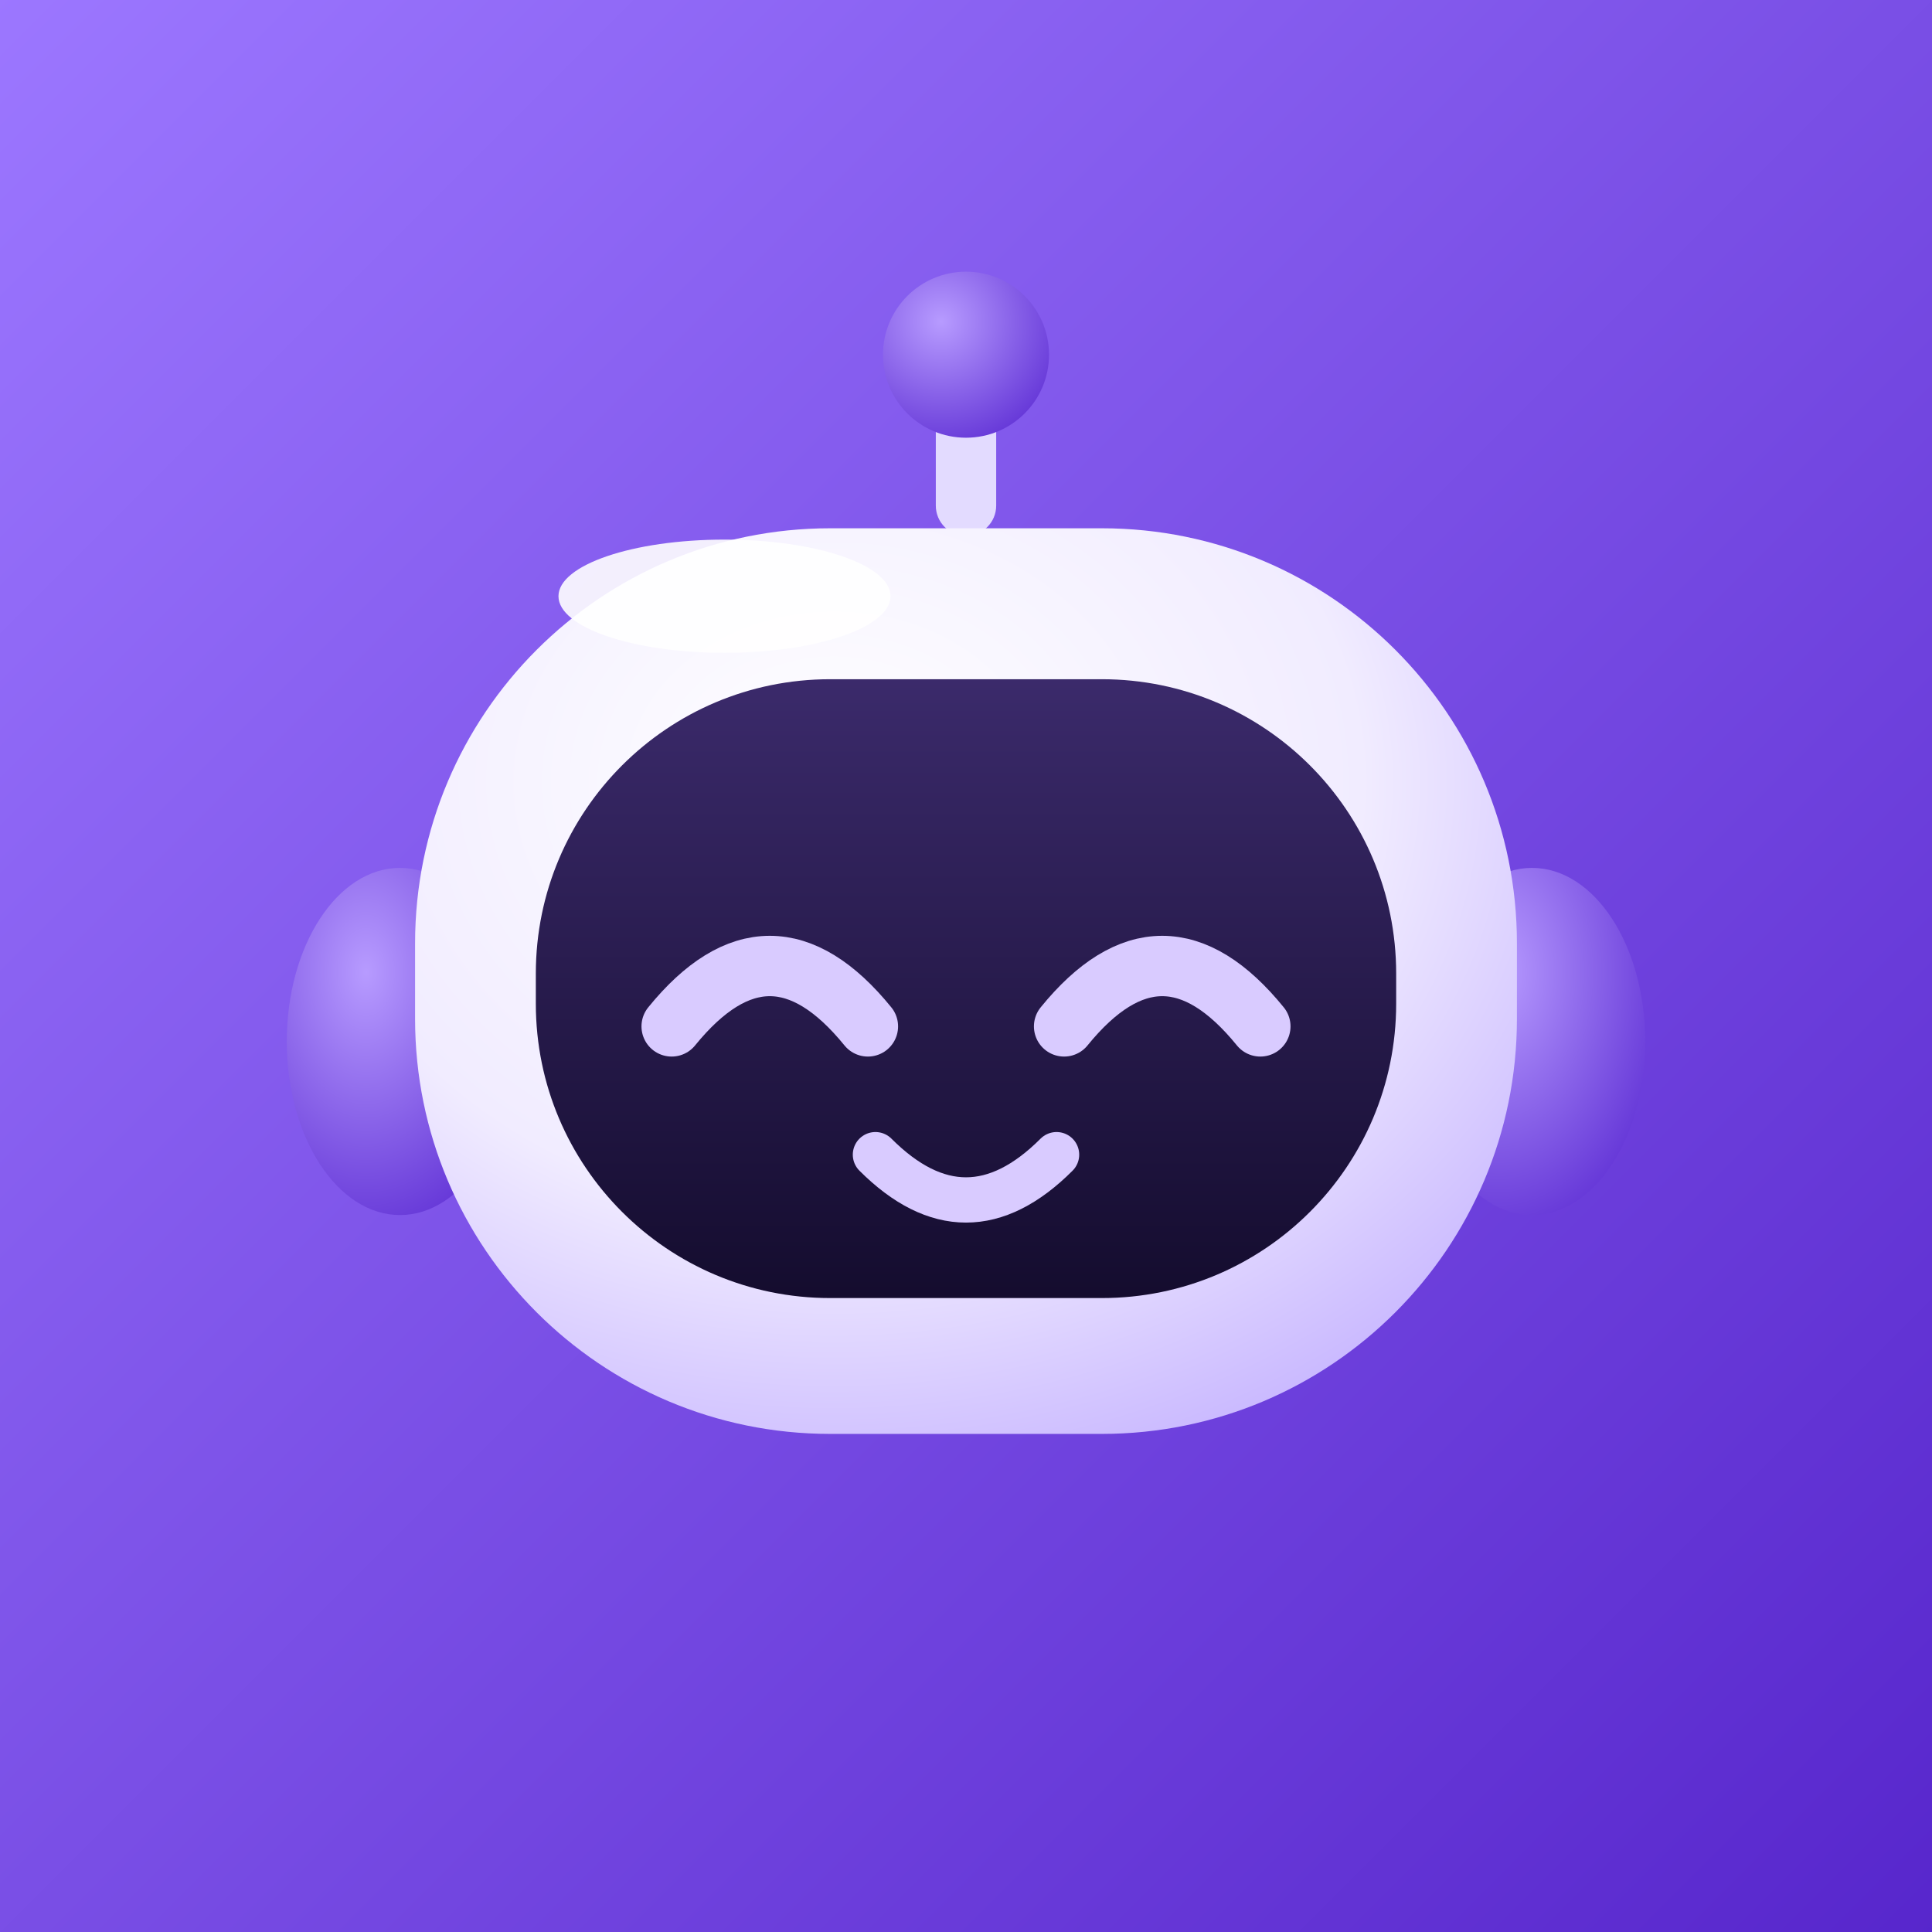
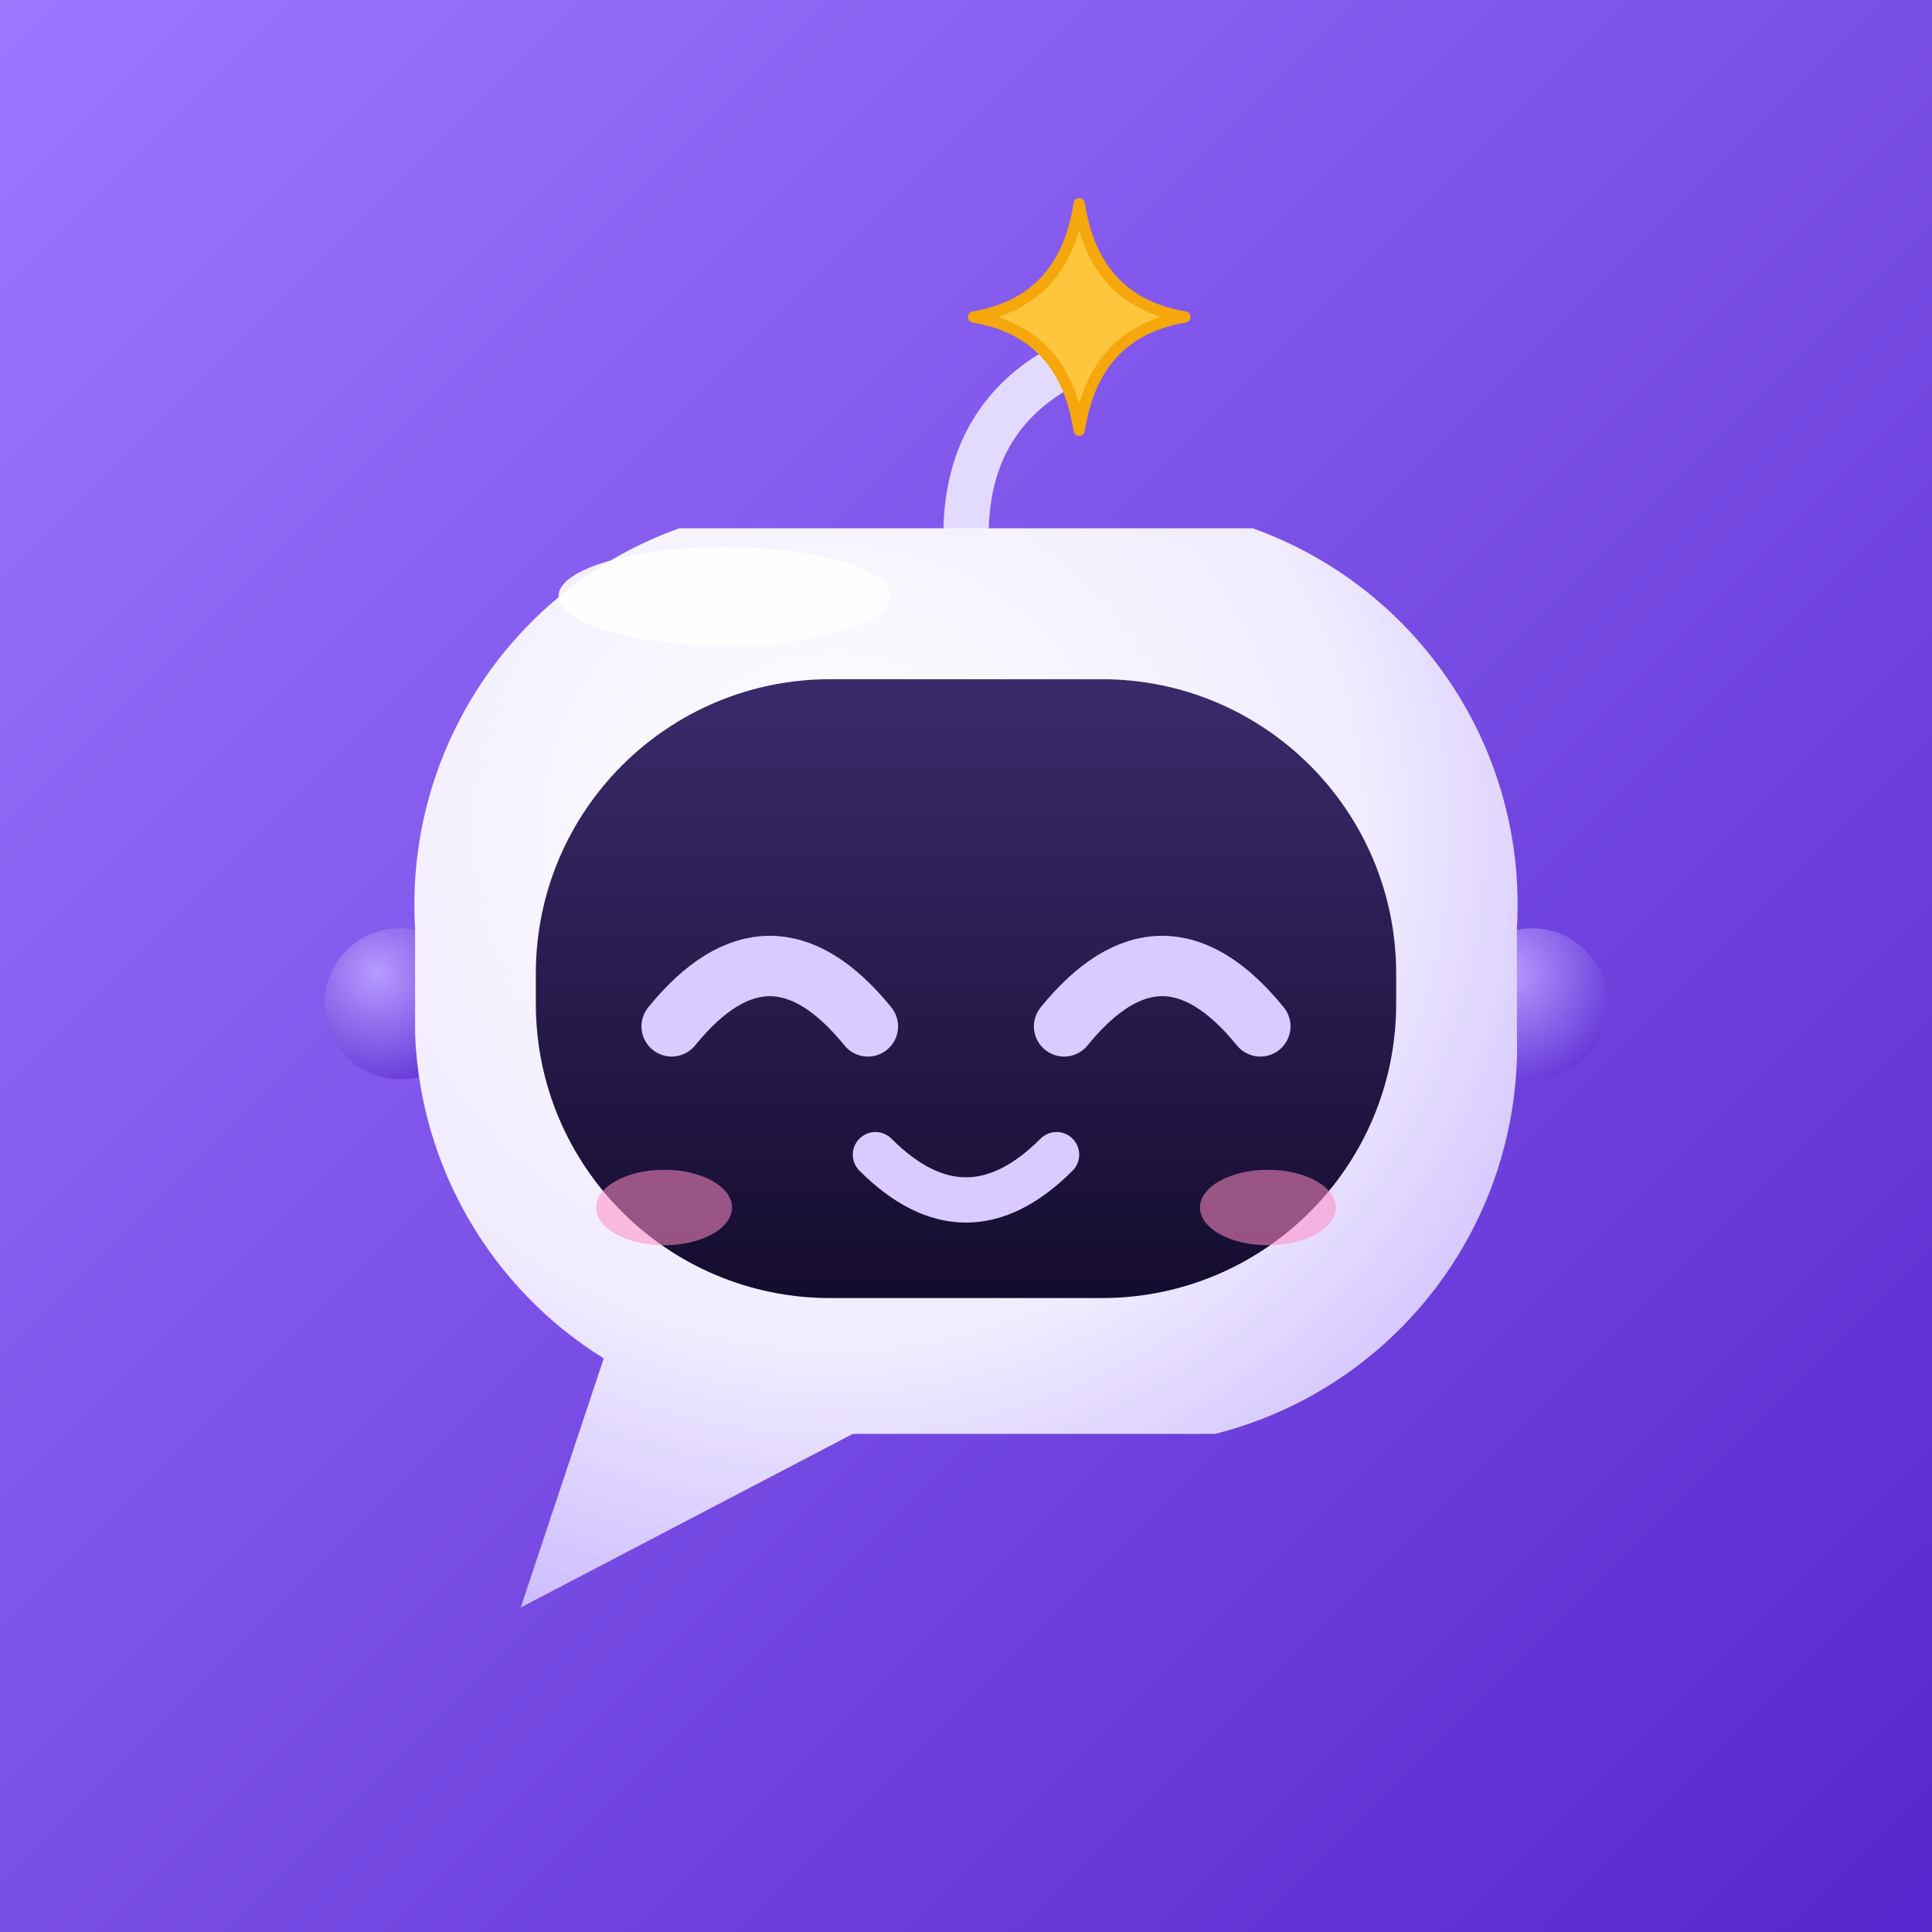
<svg xmlns="http://www.w3.org/2000/svg" viewBox="0 0 512 512">
  <defs>
    <linearGradient id="bg" x1="0" y1="0" x2="1" y2="1">
      <stop offset="0" stop-color="#9C77FF" />
      <stop offset="1" stop-color="#5726CC" />
    </linearGradient>
    <radialGradient id="body" cx="38%" cy="28%" r="80%">
      <stop offset="0" stop-color="#fff" />
      <stop offset=".6" stop-color="#F1ECFF" />
      <stop offset="1" stop-color="#C9B8FF" />
    </radialGradient>
    <linearGradient id="visor" x1="0" y1="0" x2="0" y2="1">
      <stop offset="0" stop-color="#3B2A6B" />
      <stop offset="1" stop-color="#140C2E" />
    </linearGradient>
    <radialGradient id="pur" cx="35%" cy="30%" r="80%">
      <stop offset="0" stop-color="#B79BFF" />
      <stop offset="1" stop-color="#6233D6" />
    </radialGradient>
  </defs>
  <rect width="512" height="512" fill="url(#bg)" />
  <g transform="translate(256 276)">
-     <ellipse cx="-150" cy="0" rx="30" ry="46" fill="url(#pur)" />
-     <ellipse cx="150" cy="0" rx="30" ry="46" fill="url(#pur)" />
-     <rect x="-8" y="-178" width="16" height="44" rx="8" fill="#E3DBFF" />
-     <circle cx="0" cy="-182" r="22" fill="url(#pur)" />
-     <rect x="-146" y="-136" width="292" height="240" rx="110" fill="url(#body)" />
+     <circle cx="-150" cy="-10" r="20" fill="url(#pur)" />
+     <circle cx="150" cy="-10" r="20" fill="url(#pur)" />
+     <path d="M0 -134 Q0 -164 24 -178" stroke="#E3DBFF" stroke-width="12" stroke-linecap="round" fill="none" />
+     <path d="M30 -222 Q34 -196 58 -192 Q34 -188 30 -162 Q26 -188 2 -192 Q26 -196 30 -222Z" fill="#FFC53D" stroke="#F5A70B" stroke-width="3" stroke-linejoin="round" />
+     <path d="M-76 -136 H76 A106 106 0 0 1 146 -30 V-2 A106 106 0 0 1 66 104 H-30 L-118 150 L-96 84 A106 106 0 0 1 -146 -2 V-30 A106 106 0 0 1 -76 -136Z" fill="url(#body)" />
    <rect x="-114" y="-96" width="228" height="164" rx="78" fill="url(#visor)" />
    <path d="M-78 -4 Q-52 -36 -26 -4 M26 -4 Q52 -36 78 -4" stroke="#D9CBFF" stroke-width="16" stroke-linecap="round" fill="none" />
    <path d="M-24 30 Q0 54 24 30" stroke="#D9CBFF" stroke-width="12" stroke-linecap="round" fill="none" />
-     <ellipse cx="-64" cy="-118" rx="44" ry="15" fill="#fff" opacity=".9" />
+     <ellipse cx="-64" cy="-118" rx="44" ry="13" fill="#fff" opacity=".9" />
+     <ellipse cx="-80" cy="44" rx="18" ry="10" fill="#FF8DC4" opacity=".55" />
+     <ellipse cx="80" cy="44" rx="18" ry="10" fill="#FF8DC4" opacity=".55" />
  </g>
</svg>
